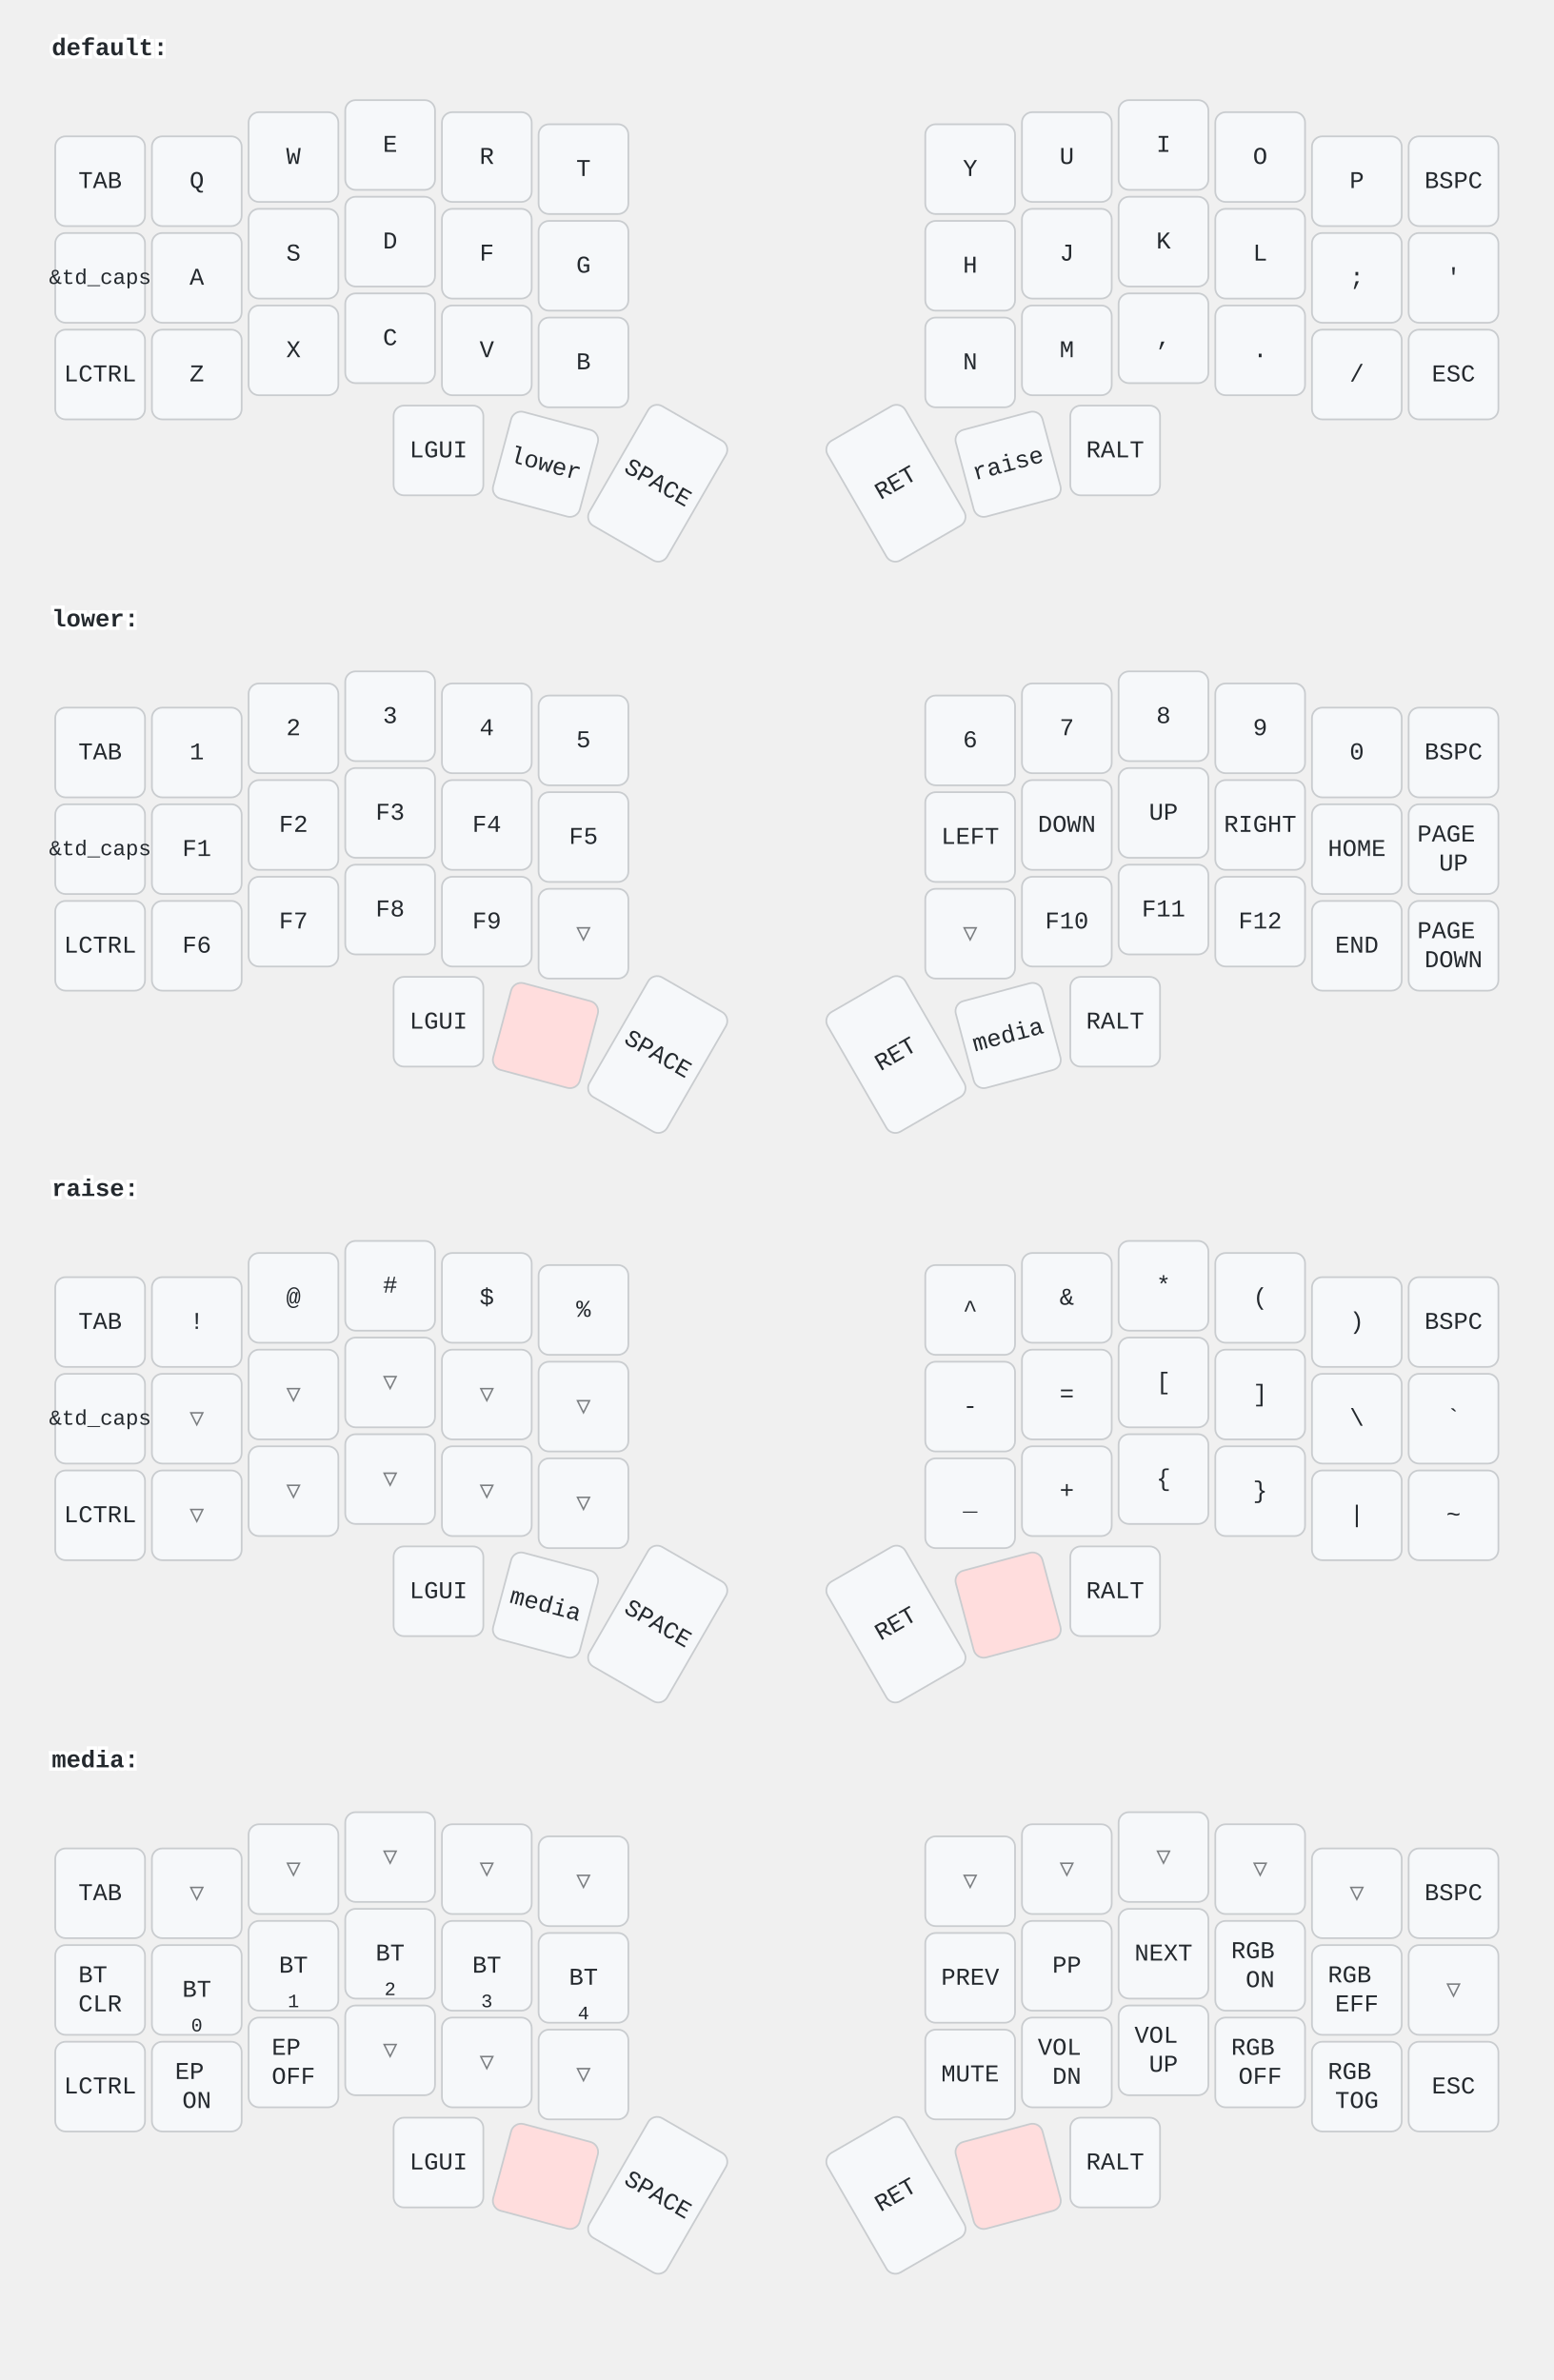
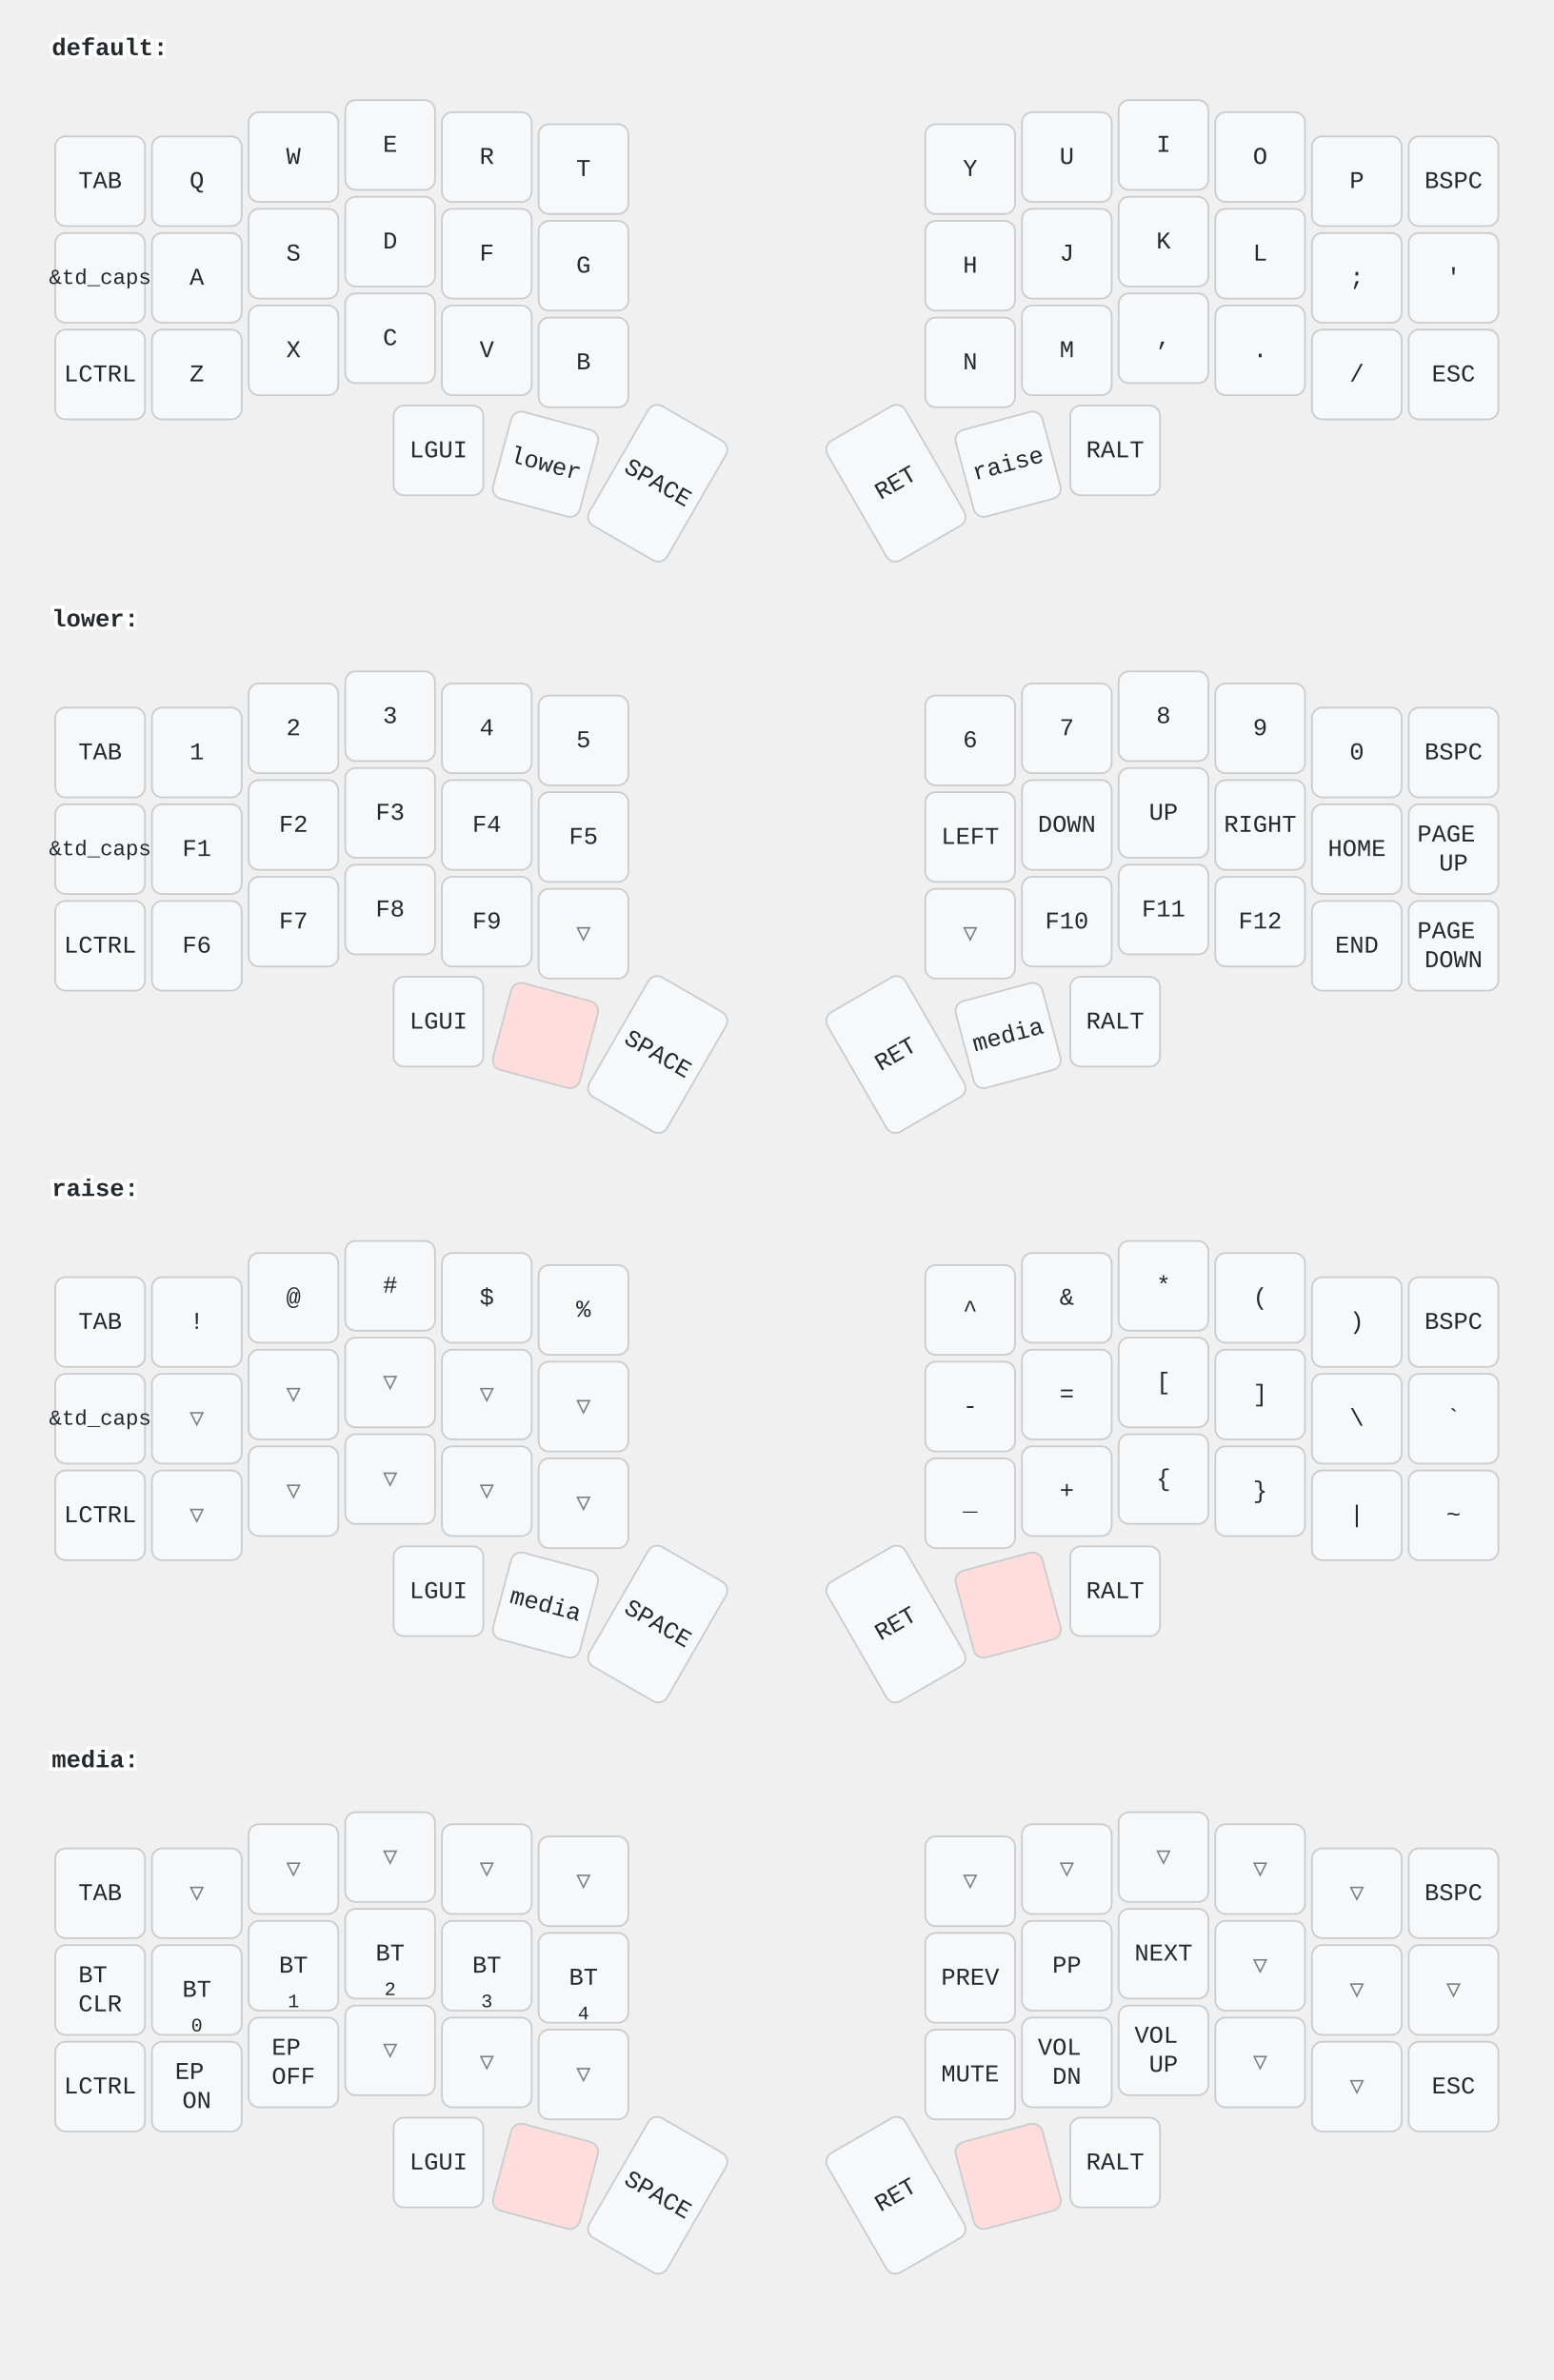
<svg xmlns="http://www.w3.org/2000/svg" width="900" height="1379" viewBox="0 0 900 1379" class="keymap">
  <style>/* inherit to force styles through use tags */
svg path {
    fill: inherit;
}

/* font and background color specifications */
svg.keymap {
    font-family: SFMono-Regular,Consolas,Liberation Mono,Menlo,monospace;
    font-size: 14px;
    font-kerning: normal;
    text-rendering: optimizeLegibility;
    fill: #24292e;
}

/* default key styling */
rect.key {
    fill: #f6f8fa;
}

rect.key, rect.combo {
    stroke: #c9cccf;
    stroke-width: 1;
}

/* default key side styling, only used is draw_key_sides is set */
rect.side {
    filter: brightness(90%);
}

/* color accent for combo boxes */
rect.combo, rect.combo-separate {
    fill: #cdf;
}

/* color accent for held keys */
rect.held, rect.combo.held {
    fill: #fdd;
}

/* color accent for ghost (optional) keys */
rect.ghost, rect.combo.ghost {
    stroke-dasharray: 4, 4;
    stroke-width: 2;
}

text {
    text-anchor: middle;
    dominant-baseline: middle;
}

/* styling for layer labels */
text.label {
    font-weight: bold;
    text-anchor: start;
    stroke: white;
    stroke-width: 4;
    paint-order: stroke;
}

/* styling for optional footer */
text.footer {
    text-anchor: end;
    dominant-baseline: auto;
    stroke: white;
    stroke-width: 4;
    paint-order: stroke;
}

/* styling for combo tap, and key hold/shifted label text */
text.combo, text.hold, text.shifted {
    font-size: 11px;
}

text.hold {
    text-anchor: middle;
    dominant-baseline: auto;
}

text.shifted {
    text-anchor: middle;
    dominant-baseline: hanging;
}

/* styling for hold/shifted label text in combo box */
text.combo.hold, text.combo.shifted {
    font-size: 8px;
}

/* lighter symbol for transparent keys */
text.trans {
    fill: #7b7e81;
}

/* styling for combo dendrons */
path.combo {
    stroke-width: 1;
    stroke: gray;
    fill: none;
}

/* Start Tabler Icons Cleanup */
/* cannot use height/width with glyphs */
.icon-tabler &gt; path {
    fill: inherit;
    stroke: inherit;
    stroke-width: 2;
}
/* hide tabler's default box */
.icon-tabler &gt; path[stroke="none"][fill="none"] {
    visibility: hidden;
}
/* End Tabler Icons Cleanup */
</style>
  <g transform="translate(30, 0)" class="layer-default">
    <text x="0" y="28" class="label">default:</text>
    <g transform="translate(0, 56)">
      <g transform="translate(28, 49)" class="key keypos-0">
        <rect rx="6" ry="6" x="-26" y="-26" width="52" height="52" class="key" />
        <text x="0" y="0" class="key tap">TAB</text>
      </g>
      <g transform="translate(84, 49)" class="key keypos-1">
        <rect rx="6" ry="6" x="-26" y="-26" width="52" height="52" class="key" />
        <text x="0" y="0" class="key tap">Q</text>
      </g>
      <g transform="translate(140, 35)" class="key keypos-2">
        <rect rx="6" ry="6" x="-26" y="-26" width="52" height="52" class="key" />
        <text x="0" y="0" class="key tap">W</text>
      </g>
      <g transform="translate(196, 28)" class="key keypos-3">
        <rect rx="6" ry="6" x="-26" y="-26" width="52" height="52" class="key" />
        <text x="0" y="0" class="key tap">E</text>
      </g>
      <g transform="translate(252, 35)" class="key keypos-4">
        <rect rx="6" ry="6" x="-26" y="-26" width="52" height="52" class="key" />
        <text x="0" y="0" class="key tap">R</text>
      </g>
      <g transform="translate(308, 42)" class="key keypos-5">
        <rect rx="6" ry="6" x="-26" y="-26" width="52" height="52" class="key" />
        <text x="0" y="0" class="key tap">T</text>
      </g>
      <g transform="translate(532, 42)" class="key keypos-6">
        <rect rx="6" ry="6" x="-26" y="-26" width="52" height="52" class="key" />
        <text x="0" y="0" class="key tap">Y</text>
      </g>
      <g transform="translate(588, 35)" class="key keypos-7">
        <rect rx="6" ry="6" x="-26" y="-26" width="52" height="52" class="key" />
        <text x="0" y="0" class="key tap">U</text>
      </g>
      <g transform="translate(644, 28)" class="key keypos-8">
        <rect rx="6" ry="6" x="-26" y="-26" width="52" height="52" class="key" />
        <text x="0" y="0" class="key tap">I</text>
      </g>
      <g transform="translate(700, 35)" class="key keypos-9">
        <rect rx="6" ry="6" x="-26" y="-26" width="52" height="52" class="key" />
        <text x="0" y="0" class="key tap">O</text>
      </g>
      <g transform="translate(756, 49)" class="key keypos-10">
        <rect rx="6" ry="6" x="-26" y="-26" width="52" height="52" class="key" />
        <text x="0" y="0" class="key tap">P</text>
      </g>
      <g transform="translate(812, 49)" class="key keypos-11">
        <rect rx="6" ry="6" x="-26" y="-26" width="52" height="52" class="key" />
        <text x="0" y="0" class="key tap">BSPC</text>
      </g>
      <g transform="translate(28, 105)" class="key keypos-12">
        <rect rx="6" ry="6" x="-26" y="-26" width="52" height="52" class="key" />
        <text x="0" y="0" class="key tap">
          <tspan style="font-size: 88%">&amp;td_caps</tspan>
        </text>
      </g>
      <g transform="translate(84, 105)" class="key keypos-13">
        <rect rx="6" ry="6" x="-26" y="-26" width="52" height="52" class="key" />
        <text x="0" y="0" class="key tap">A</text>
      </g>
      <g transform="translate(140, 91)" class="key keypos-14">
        <rect rx="6" ry="6" x="-26" y="-26" width="52" height="52" class="key" />
        <text x="0" y="0" class="key tap">S</text>
      </g>
      <g transform="translate(196, 84)" class="key keypos-15">
        <rect rx="6" ry="6" x="-26" y="-26" width="52" height="52" class="key" />
        <text x="0" y="0" class="key tap">D</text>
      </g>
      <g transform="translate(252, 91)" class="key keypos-16">
        <rect rx="6" ry="6" x="-26" y="-26" width="52" height="52" class="key" />
        <text x="0" y="0" class="key tap">F</text>
      </g>
      <g transform="translate(308, 98)" class="key keypos-17">
        <rect rx="6" ry="6" x="-26" y="-26" width="52" height="52" class="key" />
        <text x="0" y="0" class="key tap">G</text>
      </g>
      <g transform="translate(532, 98)" class="key keypos-18">
        <rect rx="6" ry="6" x="-26" y="-26" width="52" height="52" class="key" />
        <text x="0" y="0" class="key tap">H</text>
      </g>
      <g transform="translate(588, 91)" class="key keypos-19">
        <rect rx="6" ry="6" x="-26" y="-26" width="52" height="52" class="key" />
        <text x="0" y="0" class="key tap">J</text>
      </g>
      <g transform="translate(644, 84)" class="key keypos-20">
        <rect rx="6" ry="6" x="-26" y="-26" width="52" height="52" class="key" />
        <text x="0" y="0" class="key tap">K</text>
      </g>
      <g transform="translate(700, 91)" class="key keypos-21">
        <rect rx="6" ry="6" x="-26" y="-26" width="52" height="52" class="key" />
        <text x="0" y="0" class="key tap">L</text>
      </g>
      <g transform="translate(756, 105)" class="key keypos-22">
        <rect rx="6" ry="6" x="-26" y="-26" width="52" height="52" class="key" />
        <text x="0" y="0" class="key tap">;</text>
      </g>
      <g transform="translate(812, 105)" class="key keypos-23">
        <rect rx="6" ry="6" x="-26" y="-26" width="52" height="52" class="key" />
        <text x="0" y="0" class="key tap">'</text>
      </g>
      <g transform="translate(28, 161)" class="key keypos-24">
        <rect rx="6" ry="6" x="-26" y="-26" width="52" height="52" class="key" />
        <text x="0" y="0" class="key tap">LCTRL</text>
      </g>
      <g transform="translate(84, 161)" class="key keypos-25">
        <rect rx="6" ry="6" x="-26" y="-26" width="52" height="52" class="key" />
        <text x="0" y="0" class="key tap">Z</text>
      </g>
      <g transform="translate(140, 147)" class="key keypos-26">
        <rect rx="6" ry="6" x="-26" y="-26" width="52" height="52" class="key" />
        <text x="0" y="0" class="key tap">X</text>
      </g>
      <g transform="translate(196, 140)" class="key keypos-27">
        <rect rx="6" ry="6" x="-26" y="-26" width="52" height="52" class="key" />
        <text x="0" y="0" class="key tap">C</text>
      </g>
      <g transform="translate(252, 147)" class="key keypos-28">
        <rect rx="6" ry="6" x="-26" y="-26" width="52" height="52" class="key" />
        <text x="0" y="0" class="key tap">V</text>
      </g>
      <g transform="translate(308, 154)" class="key keypos-29">
        <rect rx="6" ry="6" x="-26" y="-26" width="52" height="52" class="key" />
        <text x="0" y="0" class="key tap">B</text>
      </g>
      <g transform="translate(532, 154)" class="key keypos-30">
        <rect rx="6" ry="6" x="-26" y="-26" width="52" height="52" class="key" />
        <text x="0" y="0" class="key tap">N</text>
      </g>
      <g transform="translate(588, 147)" class="key keypos-31">
        <rect rx="6" ry="6" x="-26" y="-26" width="52" height="52" class="key" />
        <text x="0" y="0" class="key tap">M</text>
      </g>
      <g transform="translate(644, 140)" class="key keypos-32">
        <rect rx="6" ry="6" x="-26" y="-26" width="52" height="52" class="key" />
        <text x="0" y="0" class="key tap">,</text>
      </g>
      <g transform="translate(700, 147)" class="key keypos-33">
        <rect rx="6" ry="6" x="-26" y="-26" width="52" height="52" class="key" />
        <text x="0" y="0" class="key tap">.</text>
      </g>
      <g transform="translate(756, 161)" class="key keypos-34">
        <rect rx="6" ry="6" x="-26" y="-26" width="52" height="52" class="key" />
        <text x="0" y="0" class="key tap">/</text>
      </g>
      <g transform="translate(812, 161)" class="key keypos-35">
        <rect rx="6" ry="6" x="-26" y="-26" width="52" height="52" class="key" />
        <text x="0" y="0" class="key tap">ESC</text>
      </g>
      <g transform="translate(224, 205)" class="key keypos-36">
        <rect rx="6" ry="6" x="-26" y="-26" width="52" height="52" class="key" />
        <text x="0" y="0" class="key tap">LGUI</text>
      </g>
      <g transform="translate(286, 213) rotate(15.0)" class="key keypos-37">
        <rect rx="6" ry="6" x="-26" y="-26" width="52" height="52" class="key" />
        <text x="0" y="0" class="key tap">lower</text>
      </g>
      <g transform="translate(351, 224) rotate(30.0)" class="key keypos-38">
        <rect rx="6" ry="6" x="-26" y="-40" width="52" height="80" class="key" />
        <text x="0" y="0" class="key tap">SPACE</text>
      </g>
      <g transform="translate(489, 224) rotate(-30.0)" class="key keypos-39">
        <rect rx="6" ry="6" x="-26" y="-40" width="52" height="80" class="key" />
        <text x="0" y="0" class="key tap">RET</text>
      </g>
      <g transform="translate(554, 213) rotate(-15.0)" class="key keypos-40">
        <rect rx="6" ry="6" x="-26" y="-26" width="52" height="52" class="key" />
        <text x="0" y="0" class="key tap">raise</text>
      </g>
      <g transform="translate(616, 205)" class="key keypos-41">
        <rect rx="6" ry="6" x="-26" y="-26" width="52" height="52" class="key" />
        <text x="0" y="0" class="key tap">RALT</text>
      </g>
    </g>
  </g>
  <g transform="translate(30, 331)" class="layer-lower">
    <text x="0" y="28" class="label">lower:</text>
    <g transform="translate(0, 56)">
      <g transform="translate(28, 49)" class="key keypos-0">
        <rect rx="6" ry="6" x="-26" y="-26" width="52" height="52" class="key" />
        <text x="0" y="0" class="key tap">TAB</text>
      </g>
      <g transform="translate(84, 49)" class="key keypos-1">
        <rect rx="6" ry="6" x="-26" y="-26" width="52" height="52" class="key" />
        <text x="0" y="0" class="key tap">1</text>
      </g>
      <g transform="translate(140, 35)" class="key keypos-2">
        <rect rx="6" ry="6" x="-26" y="-26" width="52" height="52" class="key" />
        <text x="0" y="0" class="key tap">2</text>
      </g>
      <g transform="translate(196, 28)" class="key keypos-3">
        <rect rx="6" ry="6" x="-26" y="-26" width="52" height="52" class="key" />
        <text x="0" y="0" class="key tap">3</text>
      </g>
      <g transform="translate(252, 35)" class="key keypos-4">
        <rect rx="6" ry="6" x="-26" y="-26" width="52" height="52" class="key" />
        <text x="0" y="0" class="key tap">4</text>
      </g>
      <g transform="translate(308, 42)" class="key keypos-5">
        <rect rx="6" ry="6" x="-26" y="-26" width="52" height="52" class="key" />
        <text x="0" y="0" class="key tap">5</text>
      </g>
      <g transform="translate(532, 42)" class="key keypos-6">
        <rect rx="6" ry="6" x="-26" y="-26" width="52" height="52" class="key" />
        <text x="0" y="0" class="key tap">6</text>
      </g>
      <g transform="translate(588, 35)" class="key keypos-7">
        <rect rx="6" ry="6" x="-26" y="-26" width="52" height="52" class="key" />
        <text x="0" y="0" class="key tap">7</text>
      </g>
      <g transform="translate(644, 28)" class="key keypos-8">
        <rect rx="6" ry="6" x="-26" y="-26" width="52" height="52" class="key" />
        <text x="0" y="0" class="key tap">8</text>
      </g>
      <g transform="translate(700, 35)" class="key keypos-9">
        <rect rx="6" ry="6" x="-26" y="-26" width="52" height="52" class="key" />
        <text x="0" y="0" class="key tap">9</text>
      </g>
      <g transform="translate(756, 49)" class="key keypos-10">
        <rect rx="6" ry="6" x="-26" y="-26" width="52" height="52" class="key" />
        <text x="0" y="0" class="key tap">0</text>
      </g>
      <g transform="translate(812, 49)" class="key keypos-11">
        <rect rx="6" ry="6" x="-26" y="-26" width="52" height="52" class="key" />
        <text x="0" y="0" class="key tap">BSPC</text>
      </g>
      <g transform="translate(28, 105)" class="key keypos-12">
        <rect rx="6" ry="6" x="-26" y="-26" width="52" height="52" class="key" />
        <text x="0" y="0" class="key tap">
          <tspan style="font-size: 88%">&amp;td_caps</tspan>
        </text>
      </g>
      <g transform="translate(84, 105)" class="key keypos-13">
        <rect rx="6" ry="6" x="-26" y="-26" width="52" height="52" class="key" />
        <text x="0" y="0" class="key tap">F1</text>
      </g>
      <g transform="translate(140, 91)" class="key keypos-14">
        <rect rx="6" ry="6" x="-26" y="-26" width="52" height="52" class="key" />
        <text x="0" y="0" class="key tap">F2</text>
      </g>
      <g transform="translate(196, 84)" class="key keypos-15">
        <rect rx="6" ry="6" x="-26" y="-26" width="52" height="52" class="key" />
        <text x="0" y="0" class="key tap">F3</text>
      </g>
      <g transform="translate(252, 91)" class="key keypos-16">
        <rect rx="6" ry="6" x="-26" y="-26" width="52" height="52" class="key" />
        <text x="0" y="0" class="key tap">F4</text>
      </g>
      <g transform="translate(308, 98)" class="key keypos-17">
        <rect rx="6" ry="6" x="-26" y="-26" width="52" height="52" class="key" />
        <text x="0" y="0" class="key tap">F5</text>
      </g>
      <g transform="translate(532, 98)" class="key keypos-18">
        <rect rx="6" ry="6" x="-26" y="-26" width="52" height="52" class="key" />
        <text x="0" y="0" class="key tap">LEFT</text>
      </g>
      <g transform="translate(588, 91)" class="key keypos-19">
        <rect rx="6" ry="6" x="-26" y="-26" width="52" height="52" class="key" />
        <text x="0" y="0" class="key tap">DOWN</text>
      </g>
      <g transform="translate(644, 84)" class="key keypos-20">
        <rect rx="6" ry="6" x="-26" y="-26" width="52" height="52" class="key" />
        <text x="0" y="0" class="key tap">UP</text>
      </g>
      <g transform="translate(700, 91)" class="key keypos-21">
        <rect rx="6" ry="6" x="-26" y="-26" width="52" height="52" class="key" />
        <text x="0" y="0" class="key tap">RIGHT</text>
      </g>
      <g transform="translate(756, 105)" class="key keypos-22">
        <rect rx="6" ry="6" x="-26" y="-26" width="52" height="52" class="key" />
        <text x="0" y="0" class="key tap">HOME</text>
      </g>
      <g transform="translate(812, 105)" class="key keypos-23">
        <rect rx="6" ry="6" x="-26" y="-26" width="52" height="52" class="key" />
        <text x="0" y="0" class="key tap">
          <tspan x="0" dy="-0.6em">PAGE</tspan>
          <tspan x="0" dy="1.2em">UP</tspan>
        </text>
      </g>
      <g transform="translate(28, 161)" class="key keypos-24">
        <rect rx="6" ry="6" x="-26" y="-26" width="52" height="52" class="key" />
        <text x="0" y="0" class="key tap">LCTRL</text>
      </g>
      <g transform="translate(84, 161)" class="key keypos-25">
        <rect rx="6" ry="6" x="-26" y="-26" width="52" height="52" class="key" />
        <text x="0" y="0" class="key tap">F6</text>
      </g>
      <g transform="translate(140, 147)" class="key keypos-26">
        <rect rx="6" ry="6" x="-26" y="-26" width="52" height="52" class="key" />
        <text x="0" y="0" class="key tap">F7</text>
      </g>
      <g transform="translate(196, 140)" class="key keypos-27">
        <rect rx="6" ry="6" x="-26" y="-26" width="52" height="52" class="key" />
        <text x="0" y="0" class="key tap">F8</text>
      </g>
      <g transform="translate(252, 147)" class="key keypos-28">
        <rect rx="6" ry="6" x="-26" y="-26" width="52" height="52" class="key" />
        <text x="0" y="0" class="key tap">F9</text>
      </g>
      <g transform="translate(308, 154)" class="key trans keypos-29">
        <rect rx="6" ry="6" x="-26" y="-26" width="52" height="52" class="key trans" />
        <text x="0" y="0" class="key trans tap">▽</text>
      </g>
      <g transform="translate(532, 154)" class="key trans keypos-30">
        <rect rx="6" ry="6" x="-26" y="-26" width="52" height="52" class="key trans" />
        <text x="0" y="0" class="key trans tap">▽</text>
      </g>
      <g transform="translate(588, 147)" class="key keypos-31">
        <rect rx="6" ry="6" x="-26" y="-26" width="52" height="52" class="key" />
        <text x="0" y="0" class="key tap">F10</text>
      </g>
      <g transform="translate(644, 140)" class="key keypos-32">
        <rect rx="6" ry="6" x="-26" y="-26" width="52" height="52" class="key" />
        <text x="0" y="0" class="key tap">F11</text>
      </g>
      <g transform="translate(700, 147)" class="key keypos-33">
        <rect rx="6" ry="6" x="-26" y="-26" width="52" height="52" class="key" />
        <text x="0" y="0" class="key tap">F12</text>
      </g>
      <g transform="translate(756, 161)" class="key keypos-34">
        <rect rx="6" ry="6" x="-26" y="-26" width="52" height="52" class="key" />
        <text x="0" y="0" class="key tap">END</text>
      </g>
      <g transform="translate(812, 161)" class="key keypos-35">
        <rect rx="6" ry="6" x="-26" y="-26" width="52" height="52" class="key" />
        <text x="0" y="0" class="key tap">
          <tspan x="0" dy="-0.6em">PAGE</tspan>
          <tspan x="0" dy="1.2em">DOWN</tspan>
        </text>
      </g>
      <g transform="translate(224, 205)" class="key keypos-36">
        <rect rx="6" ry="6" x="-26" y="-26" width="52" height="52" class="key" />
        <text x="0" y="0" class="key tap">LGUI</text>
      </g>
      <g transform="translate(286, 213) rotate(15.0)" class="key held keypos-37">
        <rect rx="6" ry="6" x="-26" y="-26" width="52" height="52" class="key held" />
      </g>
      <g transform="translate(351, 224) rotate(30.0)" class="key keypos-38">
        <rect rx="6" ry="6" x="-26" y="-40" width="52" height="80" class="key" />
        <text x="0" y="0" class="key tap">SPACE</text>
      </g>
      <g transform="translate(489, 224) rotate(-30.0)" class="key keypos-39">
        <rect rx="6" ry="6" x="-26" y="-40" width="52" height="80" class="key" />
        <text x="0" y="0" class="key tap">RET</text>
      </g>
      <g transform="translate(554, 213) rotate(-15.0)" class="key keypos-40">
        <rect rx="6" ry="6" x="-26" y="-26" width="52" height="52" class="key" />
        <text x="0" y="0" class="key tap">media</text>
      </g>
      <g transform="translate(616, 205)" class="key keypos-41">
        <rect rx="6" ry="6" x="-26" y="-26" width="52" height="52" class="key" />
        <text x="0" y="0" class="key tap">RALT</text>
      </g>
    </g>
  </g>
  <g transform="translate(30, 661)" class="layer-raise">
    <text x="0" y="28" class="label">raise:</text>
    <g transform="translate(0, 56)">
      <g transform="translate(28, 49)" class="key keypos-0">
        <rect rx="6" ry="6" x="-26" y="-26" width="52" height="52" class="key" />
        <text x="0" y="0" class="key tap">TAB</text>
      </g>
      <g transform="translate(84, 49)" class="key keypos-1">
        <rect rx="6" ry="6" x="-26" y="-26" width="52" height="52" class="key" />
        <text x="0" y="0" class="key tap">!</text>
      </g>
      <g transform="translate(140, 35)" class="key keypos-2">
        <rect rx="6" ry="6" x="-26" y="-26" width="52" height="52" class="key" />
        <text x="0" y="0" class="key tap">@</text>
      </g>
      <g transform="translate(196, 28)" class="key keypos-3">
        <rect rx="6" ry="6" x="-26" y="-26" width="52" height="52" class="key" />
        <text x="0" y="0" class="key tap">#</text>
      </g>
      <g transform="translate(252, 35)" class="key keypos-4">
        <rect rx="6" ry="6" x="-26" y="-26" width="52" height="52" class="key" />
        <text x="0" y="0" class="key tap">$</text>
      </g>
      <g transform="translate(308, 42)" class="key keypos-5">
        <rect rx="6" ry="6" x="-26" y="-26" width="52" height="52" class="key" />
        <text x="0" y="0" class="key tap">%</text>
      </g>
      <g transform="translate(532, 42)" class="key keypos-6">
        <rect rx="6" ry="6" x="-26" y="-26" width="52" height="52" class="key" />
        <text x="0" y="0" class="key tap">^</text>
      </g>
      <g transform="translate(588, 35)" class="key keypos-7">
        <rect rx="6" ry="6" x="-26" y="-26" width="52" height="52" class="key" />
        <text x="0" y="0" class="key tap">&amp;</text>
      </g>
      <g transform="translate(644, 28)" class="key keypos-8">
        <rect rx="6" ry="6" x="-26" y="-26" width="52" height="52" class="key" />
        <text x="0" y="0" class="key tap">*</text>
      </g>
      <g transform="translate(700, 35)" class="key keypos-9">
        <rect rx="6" ry="6" x="-26" y="-26" width="52" height="52" class="key" />
        <text x="0" y="0" class="key tap">(</text>
      </g>
      <g transform="translate(756, 49)" class="key keypos-10">
        <rect rx="6" ry="6" x="-26" y="-26" width="52" height="52" class="key" />
        <text x="0" y="0" class="key tap">)</text>
      </g>
      <g transform="translate(812, 49)" class="key keypos-11">
        <rect rx="6" ry="6" x="-26" y="-26" width="52" height="52" class="key" />
        <text x="0" y="0" class="key tap">BSPC</text>
      </g>
      <g transform="translate(28, 105)" class="key keypos-12">
        <rect rx="6" ry="6" x="-26" y="-26" width="52" height="52" class="key" />
        <text x="0" y="0" class="key tap">
          <tspan style="font-size: 88%">&amp;td_caps</tspan>
        </text>
      </g>
      <g transform="translate(84, 105)" class="key trans keypos-13">
        <rect rx="6" ry="6" x="-26" y="-26" width="52" height="52" class="key trans" />
        <text x="0" y="0" class="key trans tap">▽</text>
      </g>
      <g transform="translate(140, 91)" class="key trans keypos-14">
        <rect rx="6" ry="6" x="-26" y="-26" width="52" height="52" class="key trans" />
        <text x="0" y="0" class="key trans tap">▽</text>
      </g>
      <g transform="translate(196, 84)" class="key trans keypos-15">
        <rect rx="6" ry="6" x="-26" y="-26" width="52" height="52" class="key trans" />
        <text x="0" y="0" class="key trans tap">▽</text>
      </g>
      <g transform="translate(252, 91)" class="key trans keypos-16">
        <rect rx="6" ry="6" x="-26" y="-26" width="52" height="52" class="key trans" />
        <text x="0" y="0" class="key trans tap">▽</text>
      </g>
      <g transform="translate(308, 98)" class="key trans keypos-17">
        <rect rx="6" ry="6" x="-26" y="-26" width="52" height="52" class="key trans" />
        <text x="0" y="0" class="key trans tap">▽</text>
      </g>
      <g transform="translate(532, 98)" class="key keypos-18">
        <rect rx="6" ry="6" x="-26" y="-26" width="52" height="52" class="key" />
        <text x="0" y="0" class="key tap">-</text>
      </g>
      <g transform="translate(588, 91)" class="key keypos-19">
        <rect rx="6" ry="6" x="-26" y="-26" width="52" height="52" class="key" />
        <text x="0" y="0" class="key tap">=</text>
      </g>
      <g transform="translate(644, 84)" class="key keypos-20">
        <rect rx="6" ry="6" x="-26" y="-26" width="52" height="52" class="key" />
        <text x="0" y="0" class="key tap">[</text>
      </g>
      <g transform="translate(700, 91)" class="key keypos-21">
        <rect rx="6" ry="6" x="-26" y="-26" width="52" height="52" class="key" />
        <text x="0" y="0" class="key tap">]</text>
      </g>
      <g transform="translate(756, 105)" class="key keypos-22">
        <rect rx="6" ry="6" x="-26" y="-26" width="52" height="52" class="key" />
        <text x="0" y="0" class="key tap">\</text>
      </g>
      <g transform="translate(812, 105)" class="key keypos-23">
        <rect rx="6" ry="6" x="-26" y="-26" width="52" height="52" class="key" />
        <text x="0" y="0" class="key tap">`</text>
      </g>
      <g transform="translate(28, 161)" class="key keypos-24">
        <rect rx="6" ry="6" x="-26" y="-26" width="52" height="52" class="key" />
        <text x="0" y="0" class="key tap">LCTRL</text>
      </g>
      <g transform="translate(84, 161)" class="key trans keypos-25">
        <rect rx="6" ry="6" x="-26" y="-26" width="52" height="52" class="key trans" />
        <text x="0" y="0" class="key trans tap">▽</text>
      </g>
      <g transform="translate(140, 147)" class="key trans keypos-26">
        <rect rx="6" ry="6" x="-26" y="-26" width="52" height="52" class="key trans" />
        <text x="0" y="0" class="key trans tap">▽</text>
      </g>
      <g transform="translate(196, 140)" class="key trans keypos-27">
        <rect rx="6" ry="6" x="-26" y="-26" width="52" height="52" class="key trans" />
        <text x="0" y="0" class="key trans tap">▽</text>
      </g>
      <g transform="translate(252, 147)" class="key trans keypos-28">
        <rect rx="6" ry="6" x="-26" y="-26" width="52" height="52" class="key trans" />
        <text x="0" y="0" class="key trans tap">▽</text>
      </g>
      <g transform="translate(308, 154)" class="key trans keypos-29">
        <rect rx="6" ry="6" x="-26" y="-26" width="52" height="52" class="key trans" />
        <text x="0" y="0" class="key trans tap">▽</text>
      </g>
      <g transform="translate(532, 154)" class="key keypos-30">
        <rect rx="6" ry="6" x="-26" y="-26" width="52" height="52" class="key" />
        <text x="0" y="0" class="key tap">_</text>
      </g>
      <g transform="translate(588, 147)" class="key keypos-31">
        <rect rx="6" ry="6" x="-26" y="-26" width="52" height="52" class="key" />
        <text x="0" y="0" class="key tap">+</text>
      </g>
      <g transform="translate(644, 140)" class="key keypos-32">
        <rect rx="6" ry="6" x="-26" y="-26" width="52" height="52" class="key" />
        <text x="0" y="0" class="key tap">{</text>
      </g>
      <g transform="translate(700, 147)" class="key keypos-33">
        <rect rx="6" ry="6" x="-26" y="-26" width="52" height="52" class="key" />
        <text x="0" y="0" class="key tap">}</text>
      </g>
      <g transform="translate(756, 161)" class="key keypos-34">
        <rect rx="6" ry="6" x="-26" y="-26" width="52" height="52" class="key" />
        <text x="0" y="0" class="key tap">|</text>
      </g>
      <g transform="translate(812, 161)" class="key keypos-35">
        <rect rx="6" ry="6" x="-26" y="-26" width="52" height="52" class="key" />
        <text x="0" y="0" class="key tap">~</text>
      </g>
      <g transform="translate(224, 205)" class="key keypos-36">
        <rect rx="6" ry="6" x="-26" y="-26" width="52" height="52" class="key" />
        <text x="0" y="0" class="key tap">LGUI</text>
      </g>
      <g transform="translate(286, 213) rotate(15.0)" class="key keypos-37">
        <rect rx="6" ry="6" x="-26" y="-26" width="52" height="52" class="key" />
        <text x="0" y="0" class="key tap">media</text>
      </g>
      <g transform="translate(351, 224) rotate(30.0)" class="key keypos-38">
        <rect rx="6" ry="6" x="-26" y="-40" width="52" height="80" class="key" />
        <text x="0" y="0" class="key tap">SPACE</text>
      </g>
      <g transform="translate(489, 224) rotate(-30.0)" class="key keypos-39">
        <rect rx="6" ry="6" x="-26" y="-40" width="52" height="80" class="key" />
        <text x="0" y="0" class="key tap">RET</text>
      </g>
      <g transform="translate(554, 213) rotate(-15.0)" class="key held keypos-40">
        <rect rx="6" ry="6" x="-26" y="-26" width="52" height="52" class="key held" />
      </g>
      <g transform="translate(616, 205)" class="key keypos-41">
        <rect rx="6" ry="6" x="-26" y="-26" width="52" height="52" class="key" />
        <text x="0" y="0" class="key tap">RALT</text>
      </g>
    </g>
  </g>
  <g transform="translate(30, 992)" class="layer-media">
    <text x="0" y="28" class="label">media:</text>
    <g transform="translate(0, 56)">
      <g transform="translate(28, 49)" class="key keypos-0">
        <rect rx="6" ry="6" x="-26" y="-26" width="52" height="52" class="key" />
        <text x="0" y="0" class="key tap">TAB</text>
      </g>
      <g transform="translate(84, 49)" class="key trans keypos-1">
        <rect rx="6" ry="6" x="-26" y="-26" width="52" height="52" class="key trans" />
        <text x="0" y="0" class="key trans tap">▽</text>
      </g>
      <g transform="translate(140, 35)" class="key trans keypos-2">
        <rect rx="6" ry="6" x="-26" y="-26" width="52" height="52" class="key trans" />
        <text x="0" y="0" class="key trans tap">▽</text>
      </g>
      <g transform="translate(196, 28)" class="key trans keypos-3">
        <rect rx="6" ry="6" x="-26" y="-26" width="52" height="52" class="key trans" />
        <text x="0" y="0" class="key trans tap">▽</text>
      </g>
      <g transform="translate(252, 35)" class="key trans keypos-4">
        <rect rx="6" ry="6" x="-26" y="-26" width="52" height="52" class="key trans" />
        <text x="0" y="0" class="key trans tap">▽</text>
      </g>
      <g transform="translate(308, 42)" class="key trans keypos-5">
        <rect rx="6" ry="6" x="-26" y="-26" width="52" height="52" class="key trans" />
        <text x="0" y="0" class="key trans tap">▽</text>
      </g>
      <g transform="translate(532, 42)" class="key trans keypos-6">
        <rect rx="6" ry="6" x="-26" y="-26" width="52" height="52" class="key trans" />
        <text x="0" y="0" class="key trans tap">▽</text>
      </g>
      <g transform="translate(588, 35)" class="key trans keypos-7">
        <rect rx="6" ry="6" x="-26" y="-26" width="52" height="52" class="key trans" />
        <text x="0" y="0" class="key trans tap">▽</text>
      </g>
      <g transform="translate(644, 28)" class="key trans keypos-8">
        <rect rx="6" ry="6" x="-26" y="-26" width="52" height="52" class="key trans" />
        <text x="0" y="0" class="key trans tap">▽</text>
      </g>
      <g transform="translate(700, 35)" class="key trans keypos-9">
        <rect rx="6" ry="6" x="-26" y="-26" width="52" height="52" class="key trans" />
        <text x="0" y="0" class="key trans tap">▽</text>
      </g>
      <g transform="translate(756, 49)" class="key trans keypos-10">
        <rect rx="6" ry="6" x="-26" y="-26" width="52" height="52" class="key trans" />
        <text x="0" y="0" class="key trans tap">▽</text>
      </g>
      <g transform="translate(812, 49)" class="key keypos-11">
        <rect rx="6" ry="6" x="-26" y="-26" width="52" height="52" class="key" />
        <text x="0" y="0" class="key tap">BSPC</text>
      </g>
      <g transform="translate(28, 105)" class="key keypos-12">
        <rect rx="6" ry="6" x="-26" y="-26" width="52" height="52" class="key" />
        <text x="0" y="0" class="key tap">
          <tspan x="0" dy="-0.6em">BT</tspan>
          <tspan x="0" dy="1.2em">CLR</tspan>
        </text>
      </g>
      <g transform="translate(84, 105)" class="key keypos-13">
        <rect rx="6" ry="6" x="-26" y="-26" width="52" height="52" class="key" />
        <text x="0" y="0" class="key tap">BT</text>
        <text x="0" y="24" class="key hold">0</text>
      </g>
      <g transform="translate(140, 91)" class="key keypos-14">
        <rect rx="6" ry="6" x="-26" y="-26" width="52" height="52" class="key" />
        <text x="0" y="0" class="key tap">BT</text>
        <text x="0" y="24" class="key hold">1</text>
      </g>
      <g transform="translate(196, 84)" class="key keypos-15">
        <rect rx="6" ry="6" x="-26" y="-26" width="52" height="52" class="key" />
        <text x="0" y="0" class="key tap">BT</text>
        <text x="0" y="24" class="key hold">2</text>
      </g>
      <g transform="translate(252, 91)" class="key keypos-16">
        <rect rx="6" ry="6" x="-26" y="-26" width="52" height="52" class="key" />
        <text x="0" y="0" class="key tap">BT</text>
        <text x="0" y="24" class="key hold">3</text>
      </g>
      <g transform="translate(308, 98)" class="key keypos-17">
        <rect rx="6" ry="6" x="-26" y="-26" width="52" height="52" class="key" />
        <text x="0" y="0" class="key tap">BT</text>
        <text x="0" y="24" class="key hold">4</text>
      </g>
      <g transform="translate(532, 98)" class="key keypos-18">
        <rect rx="6" ry="6" x="-26" y="-26" width="52" height="52" class="key" />
        <text x="0" y="0" class="key tap">PREV</text>
      </g>
      <g transform="translate(588, 91)" class="key keypos-19">
        <rect rx="6" ry="6" x="-26" y="-26" width="52" height="52" class="key" />
        <text x="0" y="0" class="key tap">PP</text>
      </g>
      <g transform="translate(644, 84)" class="key keypos-20">
        <rect rx="6" ry="6" x="-26" y="-26" width="52" height="52" class="key" />
        <text x="0" y="0" class="key tap">NEXT</text>
      </g>
-       <g transform="translate(700, 91)" class="key keypos-21">
-         <rect rx="6" ry="6" x="-26" y="-26" width="52" height="52" class="key" />
-         <text x="0" y="0" class="key tap">
-           <tspan x="0" dy="-0.6em">RGB</tspan>
-           <tspan x="0" dy="1.2em">ON</tspan>
-         </text>
-       </g>
-       <g transform="translate(756, 105)" class="key keypos-22">
-         <rect rx="6" ry="6" x="-26" y="-26" width="52" height="52" class="key" />
-         <text x="0" y="0" class="key tap">
-           <tspan x="0" dy="-0.6em">RGB</tspan>
-           <tspan x="0" dy="1.2em">EFF</tspan>
-         </text>
+       <g transform="translate(700, 91)" class="key trans keypos-21">
+         <rect rx="6" ry="6" x="-26" y="-26" width="52" height="52" class="key trans" />
+         <text x="0" y="0" class="key trans tap">▽</text>
+       </g>
+       <g transform="translate(756, 105)" class="key trans keypos-22">
+         <rect rx="6" ry="6" x="-26" y="-26" width="52" height="52" class="key trans" />
+         <text x="0" y="0" class="key trans tap">▽</text>
      </g>
      <g transform="translate(812, 105)" class="key trans keypos-23">
        <rect rx="6" ry="6" x="-26" y="-26" width="52" height="52" class="key trans" />
        <text x="0" y="0" class="key trans tap">▽</text>
      </g>
      <g transform="translate(28, 161)" class="key keypos-24">
        <rect rx="6" ry="6" x="-26" y="-26" width="52" height="52" class="key" />
        <text x="0" y="0" class="key tap">LCTRL</text>
      </g>
      <g transform="translate(84, 161)" class="key keypos-25">
        <rect rx="6" ry="6" x="-26" y="-26" width="52" height="52" class="key" />
        <text x="0" y="0" class="key tap">
          <tspan x="0" dy="-0.6em">EP</tspan>
          <tspan x="0" dy="1.2em">ON</tspan>
        </text>
      </g>
      <g transform="translate(140, 147)" class="key keypos-26">
        <rect rx="6" ry="6" x="-26" y="-26" width="52" height="52" class="key" />
        <text x="0" y="0" class="key tap">
          <tspan x="0" dy="-0.6em">EP</tspan>
          <tspan x="0" dy="1.2em">OFF</tspan>
        </text>
      </g>
      <g transform="translate(196, 140)" class="key trans keypos-27">
        <rect rx="6" ry="6" x="-26" y="-26" width="52" height="52" class="key trans" />
        <text x="0" y="0" class="key trans tap">▽</text>
      </g>
      <g transform="translate(252, 147)" class="key trans keypos-28">
        <rect rx="6" ry="6" x="-26" y="-26" width="52" height="52" class="key trans" />
        <text x="0" y="0" class="key trans tap">▽</text>
      </g>
      <g transform="translate(308, 154)" class="key trans keypos-29">
        <rect rx="6" ry="6" x="-26" y="-26" width="52" height="52" class="key trans" />
        <text x="0" y="0" class="key trans tap">▽</text>
      </g>
      <g transform="translate(532, 154)" class="key keypos-30">
        <rect rx="6" ry="6" x="-26" y="-26" width="52" height="52" class="key" />
        <text x="0" y="0" class="key tap">MUTE</text>
      </g>
      <g transform="translate(588, 147)" class="key keypos-31">
        <rect rx="6" ry="6" x="-26" y="-26" width="52" height="52" class="key" />
        <text x="0" y="0" class="key tap">
          <tspan x="0" dy="-0.6em">VOL</tspan>
          <tspan x="0" dy="1.2em">DN</tspan>
        </text>
      </g>
      <g transform="translate(644, 140)" class="key keypos-32">
        <rect rx="6" ry="6" x="-26" y="-26" width="52" height="52" class="key" />
        <text x="0" y="0" class="key tap">
          <tspan x="0" dy="-0.6em">VOL</tspan>
          <tspan x="0" dy="1.2em">UP</tspan>
        </text>
      </g>
-       <g transform="translate(700, 147)" class="key keypos-33">
-         <rect rx="6" ry="6" x="-26" y="-26" width="52" height="52" class="key" />
-         <text x="0" y="0" class="key tap">
-           <tspan x="0" dy="-0.6em">RGB</tspan>
-           <tspan x="0" dy="1.2em">OFF</tspan>
-         </text>
-       </g>
-       <g transform="translate(756, 161)" class="key keypos-34">
-         <rect rx="6" ry="6" x="-26" y="-26" width="52" height="52" class="key" />
-         <text x="0" y="0" class="key tap">
-           <tspan x="0" dy="-0.6em">RGB</tspan>
-           <tspan x="0" dy="1.2em">TOG</tspan>
-         </text>
+       <g transform="translate(700, 147)" class="key trans keypos-33">
+         <rect rx="6" ry="6" x="-26" y="-26" width="52" height="52" class="key trans" />
+         <text x="0" y="0" class="key trans tap">▽</text>
+       </g>
+       <g transform="translate(756, 161)" class="key trans keypos-34">
+         <rect rx="6" ry="6" x="-26" y="-26" width="52" height="52" class="key trans" />
+         <text x="0" y="0" class="key trans tap">▽</text>
      </g>
      <g transform="translate(812, 161)" class="key keypos-35">
        <rect rx="6" ry="6" x="-26" y="-26" width="52" height="52" class="key" />
        <text x="0" y="0" class="key tap">ESC</text>
      </g>
      <g transform="translate(224, 205)" class="key keypos-36">
        <rect rx="6" ry="6" x="-26" y="-26" width="52" height="52" class="key" />
        <text x="0" y="0" class="key tap">LGUI</text>
      </g>
      <g transform="translate(286, 213) rotate(15.0)" class="key held keypos-37">
        <rect rx="6" ry="6" x="-26" y="-26" width="52" height="52" class="key held" />
      </g>
      <g transform="translate(351, 224) rotate(30.0)" class="key keypos-38">
        <rect rx="6" ry="6" x="-26" y="-40" width="52" height="80" class="key" />
        <text x="0" y="0" class="key tap">SPACE</text>
      </g>
      <g transform="translate(489, 224) rotate(-30.0)" class="key keypos-39">
        <rect rx="6" ry="6" x="-26" y="-40" width="52" height="80" class="key" />
        <text x="0" y="0" class="key tap">RET</text>
      </g>
      <g transform="translate(554, 213) rotate(-15.0)" class="key held keypos-40">
        <rect rx="6" ry="6" x="-26" y="-26" width="52" height="52" class="key held" />
      </g>
      <g transform="translate(616, 205)" class="key keypos-41">
        <rect rx="6" ry="6" x="-26" y="-26" width="52" height="52" class="key" />
        <text x="0" y="0" class="key tap">RALT</text>
      </g>
    </g>
  </g>
</svg>
